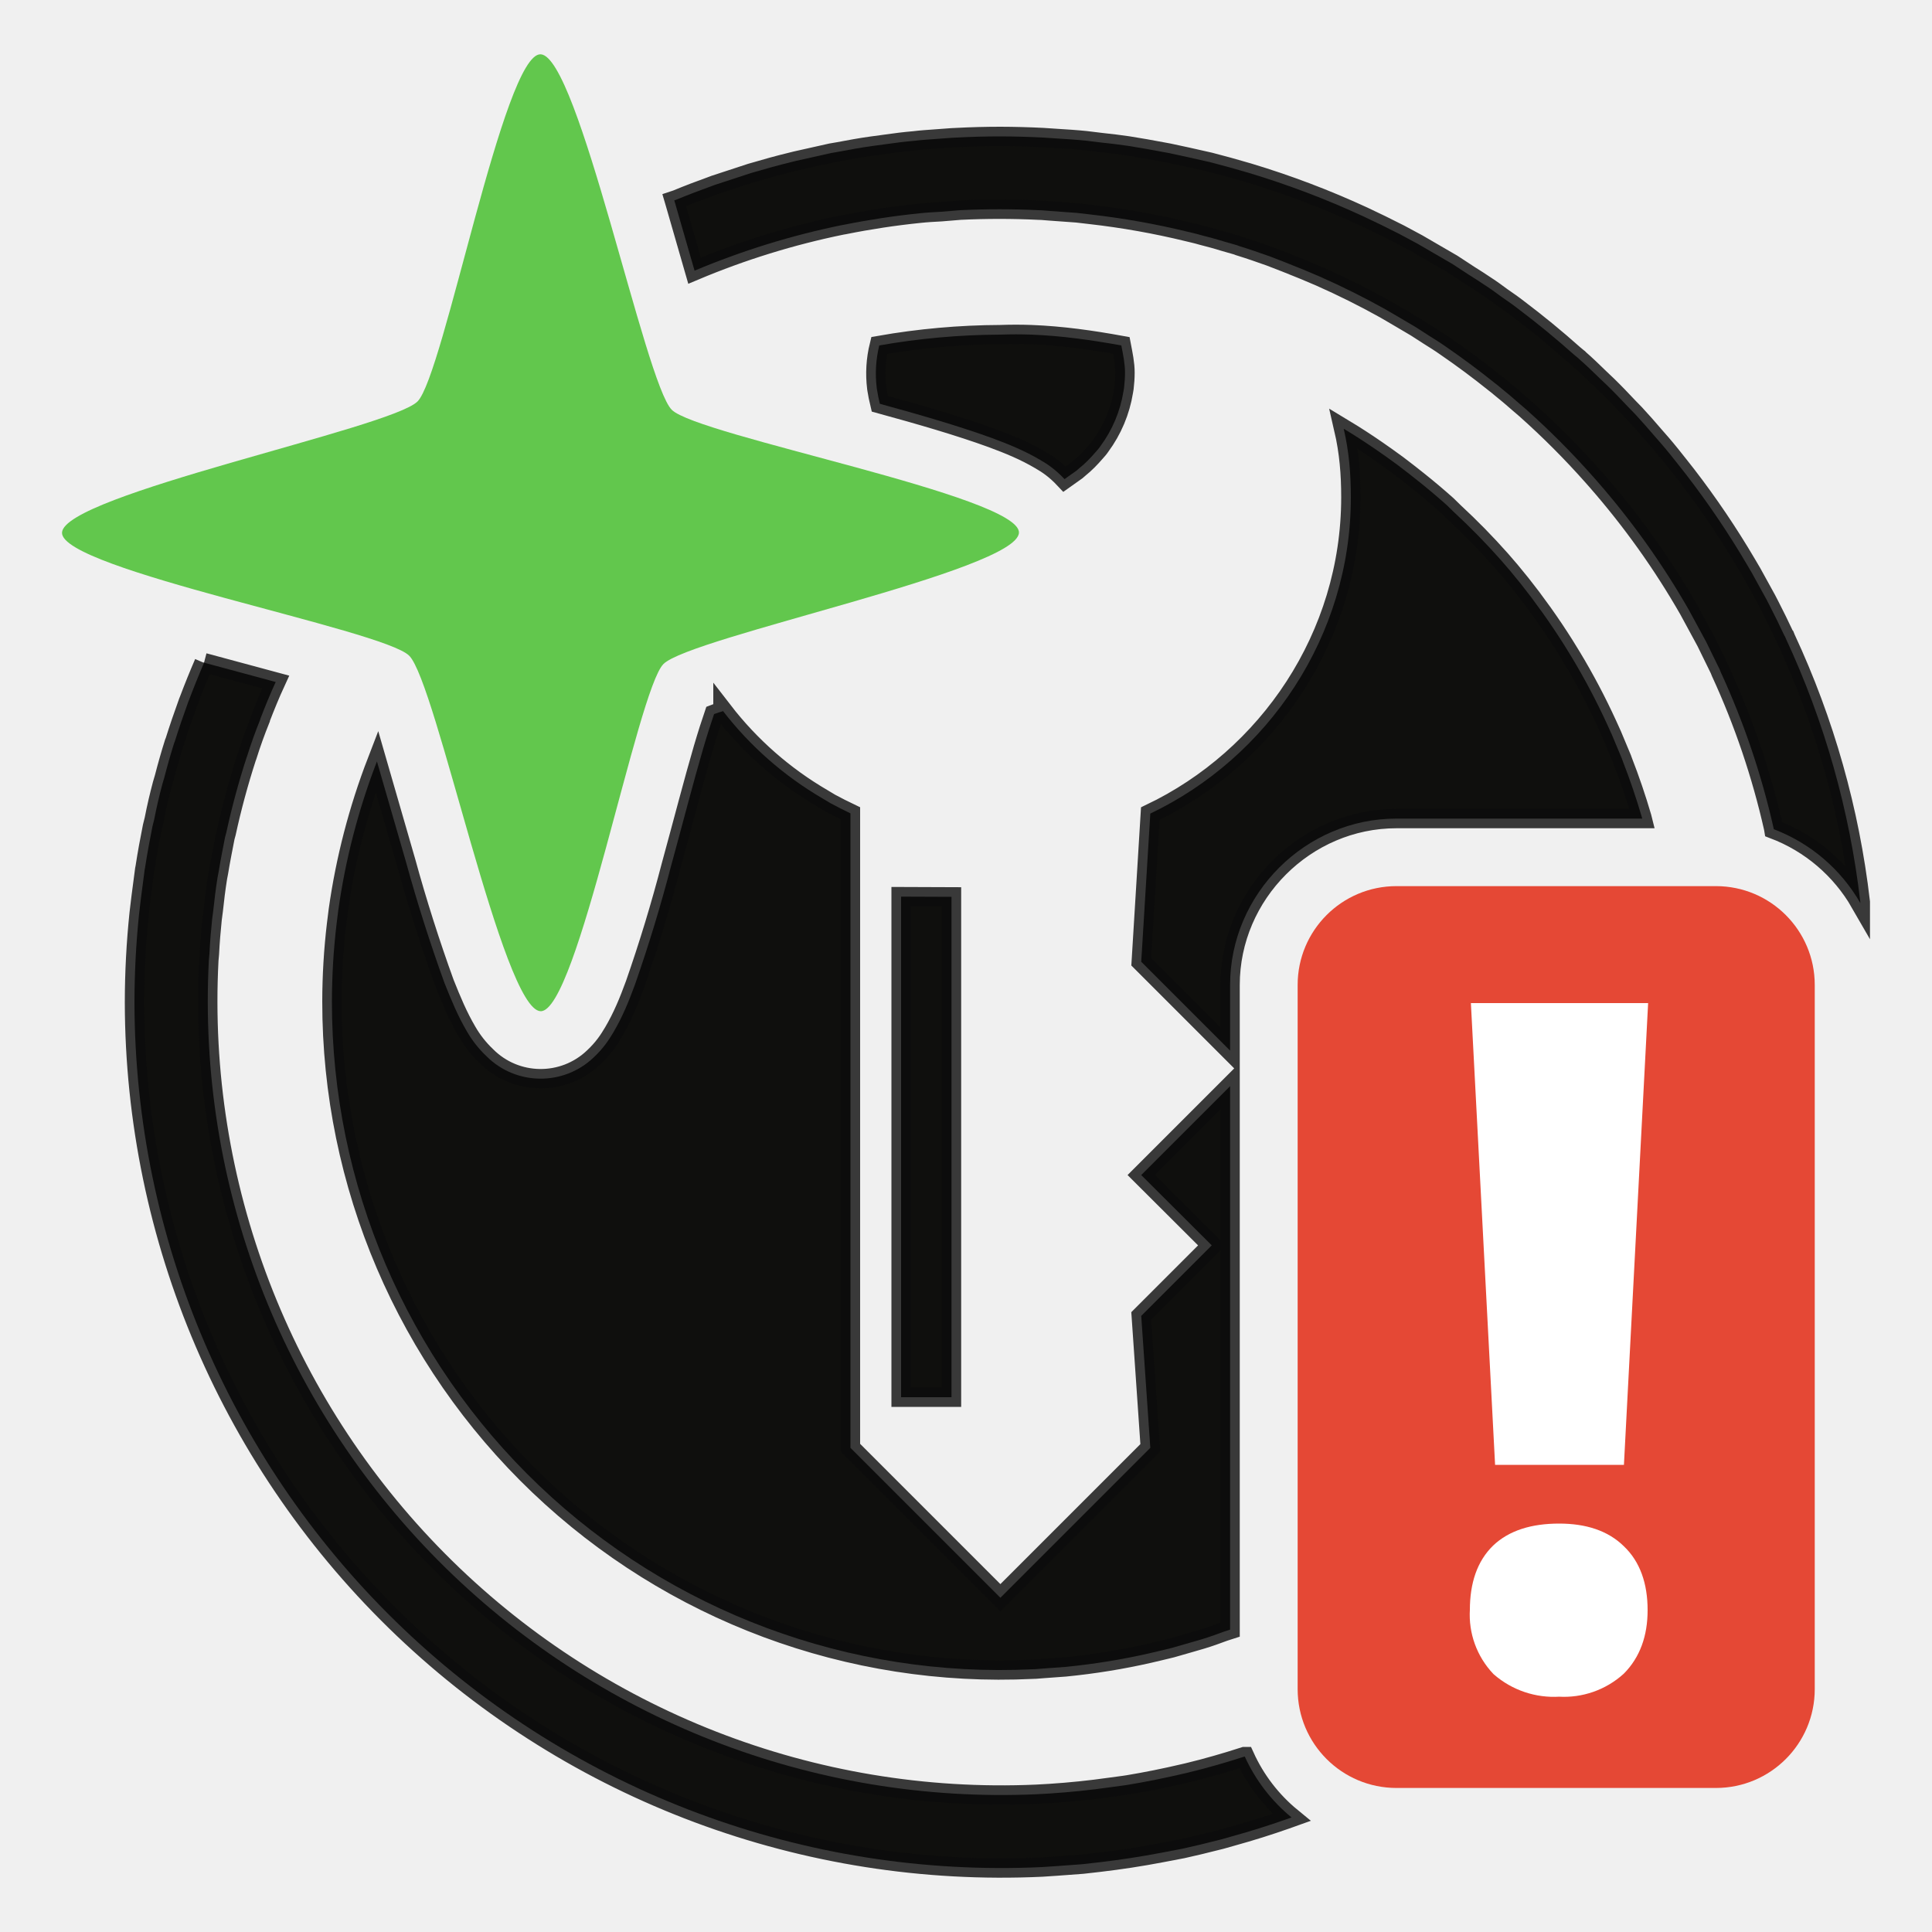
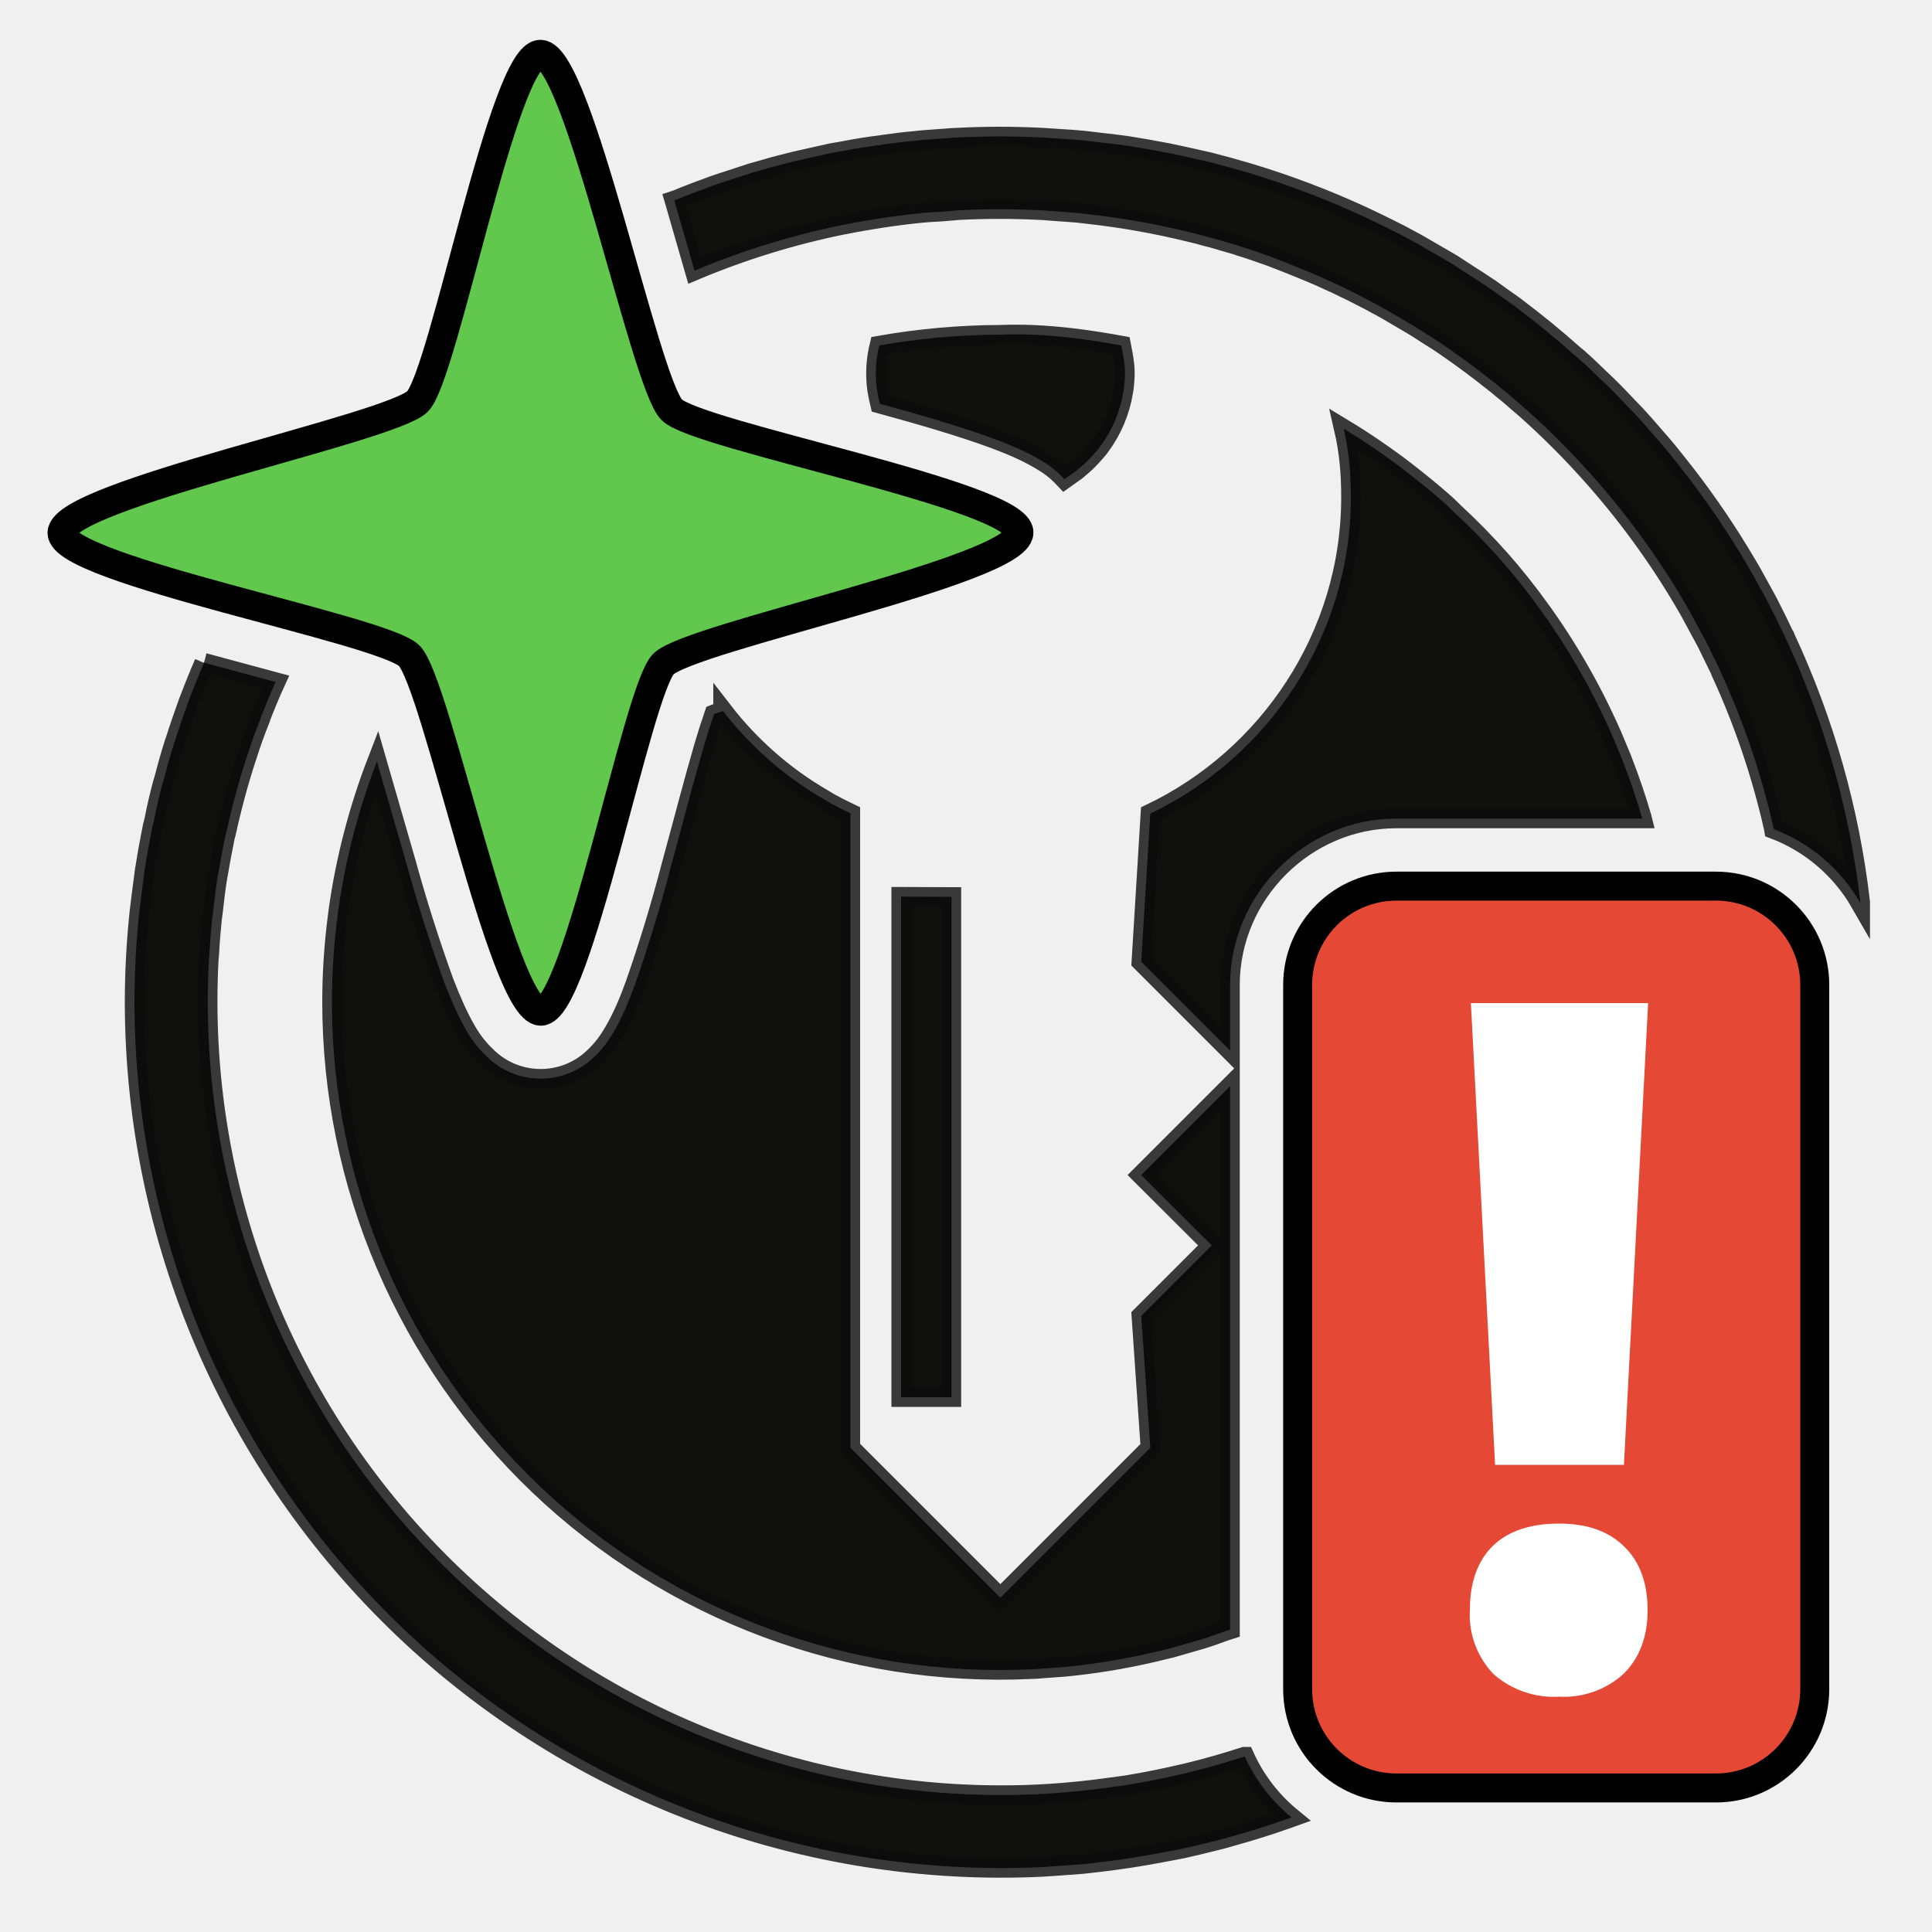
- <svg xmlns="http://www.w3.org/2000/svg" xml:space="preserve" viewBox="0 0 100 100">
-   <g style="display:inline" stroke="#0c0c0c" stroke-opacity=".8">
-     <path d="M51.78 7.06c-.76 0-1.52.02-2.27.06-.34.01-.68.05-1.03.07-.39.03-.78.05-1.17.1-.48.04-.96.1-1.44.17l-.74.1c-.59.08-1.17.19-1.76.3l-.35.06-1.83.41-.28.07c-.62.15-1.23.32-1.84.5l-.21.06-1.86.61-.16.06c-.61.22-1.22.45-1.82.7l-.12.04.05.17 1 3.47a40.66 40.66 0 0 1 7.63-2.36l.12-.02a40.71 40.71 0 0 1 3.9-.59c.37-.04.74-.06 1.12-.08l.97-.08a41.46 41.46 0 0 1 4.07 0c.2 0 .4.03.6.04l1.38.1.69.08a40.61 40.61 0 0 1 5.06.9c.24.06.48.11.71.18.39.1.77.2 1.15.32l.7.2.07.03c.55.17 1.1.36 1.63.55l.8.31.92.37.85.36A40.72 40.72 0 0 1 71.69 16l.77.45.83.49.62.4c.32.2.64.4.95.62a41.08 41.08 0 0 1 2.45 1.82l.28.22.02.02c.35.28.69.57 1.02.86l.35.3a41.72 41.72 0 0 1 3.46 3.47l.22.25a41.29 41.29 0 0 1 4.75 6.66l.07.13.76 1.4.07.13.7 1.43.06.15a40.71 40.71 0 0 1 2.73 8.06l.01.06a8.75 8.75 0 0 1 4.48 3.82v-.05a44.47 44.47 0 0 0-3.86-13.65l-.04-.1-.02-.02c-.25-.54-.51-1.06-.78-1.59l-.15-.29-.76-1.38-.27-.46a44.76 44.76 0 0 0-3.13-4.63l-.37-.47c-.3-.38-.6-.76-.92-1.13l-.35-.4c-.33-.39-.67-.77-1.01-1.14l-.35-.36c-.35-.37-.7-.74-1.07-1.1l-.4-.38c-.36-.35-.72-.7-1.1-1.03 0 0 0-.02-.02-.02l-.24-.2A45.22 45.22 0 0 0 78.6 16c-.28-.22-.57-.42-.86-.62-.27-.2-.54-.4-.82-.58-.29-.2-.58-.38-.88-.57l-.87-.57-.93-.54-.86-.5-.93-.5-.96-.48-.92-.44a45.14 45.14 0 0 0-5.96-2.26l-1.05-.3-.94-.25-1.2-.27-.93-.2-1.2-.22-.9-.15c-.46-.07-.91-.12-1.37-.17l-.82-.1c-.48-.05-.97-.08-1.45-.11L54 7.12a45.3 45.3 0 0 0-2.22-.06Zm1.6 10.26c-.53-.02-1.06-.02-1.6 0a37 37 0 0 0-6.27.56 6.07 6.07 0 0 0-.13 2.2l.01.07c.04.26.09.5.15.75 2.08.57 4.12 1.16 5.82 1.78.89.33 1.67.65 2.47 1.12.4.23.8.5 1.27 1l.62-.44.15-.13c.3-.24.57-.52.83-.82.09-.1.18-.2.26-.32a6.5 6.5 0 0 0 1.19-2.83l.03-.18c.03-.26.05-.52.05-.8 0-.46-.1-.93-.19-1.4-1.54-.28-3.08-.5-4.66-.56zm16.17 4.87c.28 1.21.37 2.34.37 3.55 0 7.2-4.3 13.47-10.38 16.37l-.47 7.67 4.6 4.6v-3.4c0-4.71 3.9-8.61 8.61-8.61H85l-.02-.08a35.1 35.1 0 0 0-.98-2.88l-.04-.11-.01-.03-.51-1.22-.24-.53a34.9 34.9 0 0 0-1.87-3.54l-.37-.6a35.05 35.05 0 0 0-1.1-1.64l-.6-.82a34.4 34.4 0 0 0-1.09-1.37l-.5-.58a34.85 34.85 0 0 0-2.4-2.45l-.39-.38a35.6 35.6 0 0 0-1.47-1.24l-.48-.38c-.38-.3-.78-.6-1.18-.88l-.5-.35c-.55-.38-1.12-.75-1.7-1.1zm-58.99 12.1v.02a44.5 44.5 0 0 0-.78 1.93l-.04.1a49.9 49.9 0 0 0-.7 2.06l-.02.04c-.19.6-.36 1.2-.52 1.82l-.1.34c-.16.6-.3 1.2-.42 1.82l-.09.36c-.14.7-.27 1.4-.38 2.12l-.02.1-.19 1.45-.1.84a44.88 44.88 0 0 0-.24 4.59 44.87 44.87 0 0 0 46.97 44.76l.75-.05 1.35-.1.88-.1a44.62 44.62 0 0 0 3.19-.49l1.1-.21.87-.2 1.13-.28.6-.17c.94-.26 1.86-.55 2.77-.87l.28-.1a8.76 8.76 0 0 1-2.42-3.15h-.02c-.96.31-1.93.59-2.92.83l-.26.06c-.94.22-1.88.41-2.84.57l-.2.03-.74.1a40.6 40.6 0 0 1-3.1.32l-.7.04A41.08 41.08 0 0 1 10.81 49.7l.03-.34c.03-.6.08-1.2.14-1.78l.06-.46c.06-.57.13-1.14.22-1.7l.05-.26c.1-.61.22-1.22.34-1.83l.06-.22a40.5 40.5 0 0 1 1.05-3.89l.03-.08c.2-.64.43-1.28.68-1.9v-.02c.25-.65.51-1.29.8-1.92l-3.52-.95-.19-.05zm26.86 2.52c-.13.04-.34.1-.46.15-.15.44-.34 1.02-.56 1.77-.49 1.67-1.06 3.88-1.66 6.07a78.9 78.9 0 0 1-1.87 6.15c-.33.9-.65 1.68-1.12 2.48-.24.4-.5.81-1.02 1.3a3.97 3.97 0 0 1-5.56-.07 5.65 5.65 0 0 1-1-1.27c-.47-.8-.8-1.6-1.16-2.5a83.03 83.03 0 0 1-2-6.29l-1.5-5.19a34.98 34.98 0 0 0-2 7.7l-.09.72a34.43 34.43 0 0 0-.24 4A34.58 34.58 0 0 0 53.44 86.4c.2 0 .4-.03.6-.04l1.1-.08.56-.06a34.81 34.81 0 0 0 4.32-.77l.62-.15.94-.27.62-.18c.4-.12.78-.26 1.16-.4l.31-.1V56.22l-4.6 4.6 3.65 3.64-3.65 3.65.47 6.83-7.76 7.76-7.76-7.76V42.1c-.36-.17-.7-.35-1.04-.53l-.4-.24a17.93 17.93 0 0 1-5.16-4.53zm9.22 9.6v25.91h2.61v-25.9z" display="inline" fill="#0f0f0d" style="display:inline" />
-     <rect x="84.91" y="55.83" width="36.37" height="63.43" ry="6.95" display="inline" fill="#e54835" style="display:inline;paint-order:normal" transform="translate(4.68 4.78) scale(.73591)" stroke="none" />
-     <path d="M83.58 75.32h-5.72l-1.2-22.9h8.12zm-7 8.02c0-1.31.35-2.3 1.05-2.98.7-.67 1.73-1 3.07-1 1.3 0 2.3.34 3 1.03.72.68 1.08 1.67 1.08 2.95 0 1.23-.36 2.2-1.08 2.93a4.1 4.1 0 0 1-3 1.05 4.23 4.23 0 0 1-3.05-1.03 3.94 3.94 0 0 1-1.07-2.95z" display="inline" fill="#fff" stroke="#fff" stroke-opacity="1" style="display:inline" />
-     <path d="M27.98 52.34c-1.96-.07-5.4-17.02-6.8-18.4-1.34-1.36-18.03-4.46-17.97-6.37.07-1.96 17.02-5.4 18.4-6.79 1.36-1.35 4.46-18.03 6.37-17.97 1.96.06 5.4 17.02 6.79 18.4 1.34 1.35 18.03 4.46 17.97 6.36-.06 1.96-17.02 5.4-18.4 6.8-1.35 1.34-4.46 18.03-6.36 17.97z" display="inline" fill="#62c74d" style="display:inline;paint-order:normal" stroke="none" />
+ <svg xmlns="http://www.w3.org/2000/svg" xmlns:xlink="http://www.w3.org/1999/xlink" xml:space="preserve" version="1.1" viewBox="0 0 100 100" id="svg2">
+   <defs id="defs23">
+     <linearGradient id="SVGID_2_-3" gradientUnits="userSpaceOnUse" x1="73.8" y1="1532.14" x2="73.8" y2="1574" gradientTransform="translate(3.8 -1480.3)">
+       <stop offset="0" style="stop-color:#eaa74b;stop-opacity:1" id="stop373" />
+       <stop offset="1" style="stop-color:#ac6f25;stop-opacity:1" id="stop375" />
+     </linearGradient>
+     <linearGradient xlink:href="#linearGradient4316" id="linearGradient5199" x1="53.24" y1="12.75" x2="53.24" y2="86.36" gradientUnits="userSpaceOnUse" gradientTransform="translate(-50.41 11.36)" />
+     <linearGradient id="linearGradient4316">
+       <stop id="stop4318" offset="0" style="stop-color:#226e23;stop-opacity:1" />
+       <stop id="stop4320" offset="1" style="stop-color:#63ab3a;stop-opacity:1" />
+     </linearGradient>
+   </defs>
+   <linearGradient id="SVGID_1_" gradientUnits="userSpaceOnUse" x1="50.27" y1="-1470.94" x2="49.7" y2="-1392.79" gradientTransform="matrix(1 0 0 -1 -50.2 -1373.16)">
+     <stop offset="0" style="stop-color:gray" id="stop4" />
+     <stop offset="1" style="stop-color:#4b4b4d" id="stop6" />
+   </linearGradient>
+   <linearGradient id="SVGID_2_" gradientUnits="userSpaceOnUse" x1="73.8" y1="1532.14" x2="73.8" y2="1574" gradientTransform="translate(-2.73 -1488.34)">
+     <stop offset="0" style="stop-color:#d69029" id="stop11" />
+     <stop offset="1" style="stop-color:#af7125" id="stop13" />
+   </linearGradient>
+   <g stroke="#0c0c0c" stroke-opacity=".8" id="g11474" style="display:inline">
+     <g id="layer6" style="display:inline">
+       <path d="M51.78 7.06c-.76 0-1.52.02-2.27.06-.34.01-.68.05-1.03.07-.39.03-.78.05-1.17.1-.48.04-.96.1-1.44.17l-.74.1c-.59.08-1.17.19-1.76.3l-.35.06-1.83.41-.28.07c-.62.15-1.23.32-1.84.5l-.21.06-1.86.61-.16.06c-.61.22-1.22.45-1.82.7l-.12.04.05.17 1 3.47a40.66 40.66 0 0 1 7.63-2.36l.12-.02a40.71 40.71 0 0 1 3.9-.59c.37-.04.74-.06 1.12-.08l.97-.08a41.46 41.46 0 0 1 4.07 0c.2 0 .4.03.6.04l1.38.1.69.08a40.61 40.61 0 0 1 5.06.9c.24.06.48.11.71.18.39.1.77.2 1.15.32l.7.2.07.03c.55.17 1.1.36 1.63.55l.8.31.92.37.85.36A40.72 40.72 0 0 1 71.69 16l.77.45.83.49.62.4c.32.2.64.4.95.62a41.08 41.08 0 0 1 2.45 1.82l.28.22.02.02c.35.28.69.57 1.02.86l.35.3a41.72 41.72 0 0 1 3.46 3.47l.22.25a41.29 41.29 0 0 1 4.75 6.66l.07.13.76 1.4.07.13.7 1.43.06.15a40.71 40.71 0 0 1 2.73 8.06l.01.06a8.75 8.75 0 0 1 4.48 3.82v-.05a44.47 44.47 0 0 0-3.86-13.65l-.04-.1-.02-.02c-.25-.54-.51-1.06-.78-1.59l-.15-.29-.76-1.38-.27-.46a44.76 44.76 0 0 0-3.13-4.63l-.37-.47c-.3-.38-.6-.76-.92-1.13l-.35-.4c-.33-.39-.67-.77-1.01-1.14l-.35-.36c-.35-.37-.7-.74-1.07-1.1l-.4-.38c-.36-.35-.72-.7-1.1-1.03 0 0 0-.02-.02-.02l-.24-.2A45.22 45.22 0 0 0 78.6 16c-.28-.22-.57-.42-.86-.62-.27-.2-.54-.4-.82-.58-.29-.2-.58-.38-.88-.57l-.87-.57-.93-.54-.86-.5-.93-.5-.96-.48-.92-.44a45.14 45.14 0 0 0-5.96-2.26l-1.05-.3-.94-.25-1.2-.27-.93-.2-1.2-.22-.9-.15c-.46-.07-.91-.12-1.37-.17l-.82-.1c-.48-.05-.97-.08-1.45-.11L54 7.12a45.3 45.3 0 0 0-2.22-.06Zm1.6 10.26c-.53-.02-1.06-.02-1.6 0a37 37 0 0 0-6.27.56 6.07 6.07 0 0 0-.13 2.2l.01.07c.04.26.09.5.15.75 2.08.57 4.12 1.16 5.82 1.78.89.33 1.67.65 2.47 1.12.4.23.8.5 1.27 1l.62-.44.15-.13c.3-.24.57-.52.83-.82.09-.1.18-.2.26-.32a6.5 6.5 0 0 0 1.19-2.83l.03-.18c.03-.26.05-.52.05-.8 0-.46-.1-.93-.19-1.4-1.54-.28-3.08-.5-4.66-.56zm16.17 4.87c.28 1.21.37 2.34.37 3.55 0 7.2-4.3 13.47-10.38 16.37l-.47 7.67 4.6 4.6v-3.4c0-4.71 3.9-8.61 8.61-8.61H85l-.02-.08a35.1 35.1 0 0 0-.98-2.88l-.04-.11-.01-.03-.51-1.22-.24-.53a34.9 34.9 0 0 0-1.87-3.54l-.37-.6a35.05 35.05 0 0 0-1.1-1.64l-.6-.82a34.4 34.4 0 0 0-1.09-1.37l-.5-.58a34.85 34.85 0 0 0-2.4-2.45l-.39-.38a35.6 35.6 0 0 0-1.47-1.24l-.48-.38c-.38-.3-.78-.6-1.18-.88l-.5-.35c-.55-.38-1.12-.75-1.7-1.1zm-58.99 12.1v.02a44.5 44.5 0 0 0-.78 1.93l-.04.1a49.9 49.9 0 0 0-.7 2.06l-.02.04c-.19.6-.36 1.2-.52 1.82l-.1.34c-.16.6-.3 1.2-.42 1.82l-.09.36c-.14.7-.27 1.4-.38 2.12l-.02.1-.19 1.45-.1.84a44.88 44.88 0 0 0-.24 4.59 44.87 44.87 0 0 0 46.97 44.76l.75-.05 1.35-.1.88-.1a44.62 44.62 0 0 0 3.19-.49l1.1-.21.87-.2 1.13-.28.6-.17c.94-.26 1.86-.55 2.77-.87l.28-.1a8.76 8.76 0 0 1-2.42-3.15h-.02c-.96.31-1.93.59-2.92.83l-.26.06c-.94.22-1.88.41-2.84.57l-.2.03-.74.1a40.6 40.6 0 0 1-3.1.32l-.7.04A41.08 41.08 0 0 1 10.81 49.7l.03-.34c.03-.6.08-1.2.14-1.78l.06-.46c.06-.57.13-1.14.22-1.7l.05-.26c.1-.61.22-1.22.34-1.83l.06-.22a40.5 40.5 0 0 1 1.05-3.89l.03-.08c.2-.64.43-1.28.68-1.9v-.02c.25-.65.51-1.29.8-1.92l-3.52-.95-.19-.05zm26.86 2.52c-.13.04-.34.1-.46.15-.15.44-.34 1.02-.56 1.77-.49 1.67-1.06 3.88-1.66 6.07a78.9 78.9 0 0 1-1.87 6.15c-.33.9-.65 1.68-1.12 2.48-.24.4-.5.81-1.02 1.3a3.97 3.97 0 0 1-5.56-.07 5.65 5.65 0 0 1-1-1.27c-.47-.8-.8-1.6-1.16-2.5a83.03 83.03 0 0 1-2-6.29l-1.5-5.19a34.98 34.98 0 0 0-2 7.7l-.09.72a34.43 34.43 0 0 0-.24 4A34.58 34.58 0 0 0 53.44 86.4c.2 0 .4-.03.6-.04l1.1-.08.56-.06a34.81 34.81 0 0 0 4.32-.77l.62-.15.94-.27.62-.18c.4-.12.78-.26 1.16-.4l.31-.1V56.22l-4.6 4.6 3.65 3.64-3.65 3.65.47 6.83-7.76 7.76-7.76-7.76V42.1c-.36-.17-.7-.35-1.04-.53l-.4-.24a17.93 17.93 0 0 1-5.16-4.53zm9.22 9.6v25.91h2.61v-25.9z" display="inline" fill="#0f0f0d" id="path11446" style="display:inline" />
+       <rect x="84.91" y="55.83" width="36.37" height="63.43" ry="6.95" display="inline" fill="#e54835" stroke="none" style="display:inline;stroke:#000;stroke-width:2.038;stroke-dasharray:none;stroke-opacity:1;paint-order:normal" id="rect11448" transform="translate(4.68 4.78) scale(.73591)" />
+       <path d="M83.58 75.32h-5.72l-1.2-22.9h8.12zm-7 8.02c0-1.31.35-2.3 1.05-2.98.7-.67 1.73-1 3.07-1 1.3 0 2.3.34 3 1.03.72.68 1.08 1.67 1.08 2.95 0 1.23-.36 2.2-1.08 2.93a4.1 4.1 0 0 1-3 1.05 4.23 4.23 0 0 1-3.05-1.03 3.94 3.94 0 0 1-1.07-2.95z" display="inline" fill="#fff" stroke="#fff" stroke-opacity="1" id="path11450" style="display:inline" />
+       <path d="M27.98 52.34c-1.96-.07-5.4-17.02-6.8-18.4-1.34-1.36-18.03-4.46-17.97-6.37.07-1.96 17.02-5.4 18.4-6.79 1.36-1.35 4.46-18.03 6.37-17.97 1.96.06 5.4 17.02 6.79 18.4 1.34 1.35 18.03 4.46 17.97 6.36-.06 1.96-17.02 5.4-18.4 6.8-1.35 1.34-4.46 18.03-6.36 17.97z" display="inline" fill="#62c74d" stroke="none" style="display:inline;stroke:#000;stroke-width:1.5;stroke-linecap:round;stroke-linejoin:round;stroke-dasharray:none;stroke-opacity:1;paint-order:normal" id="path11452" />
+     </g>
  </g>
</svg>
